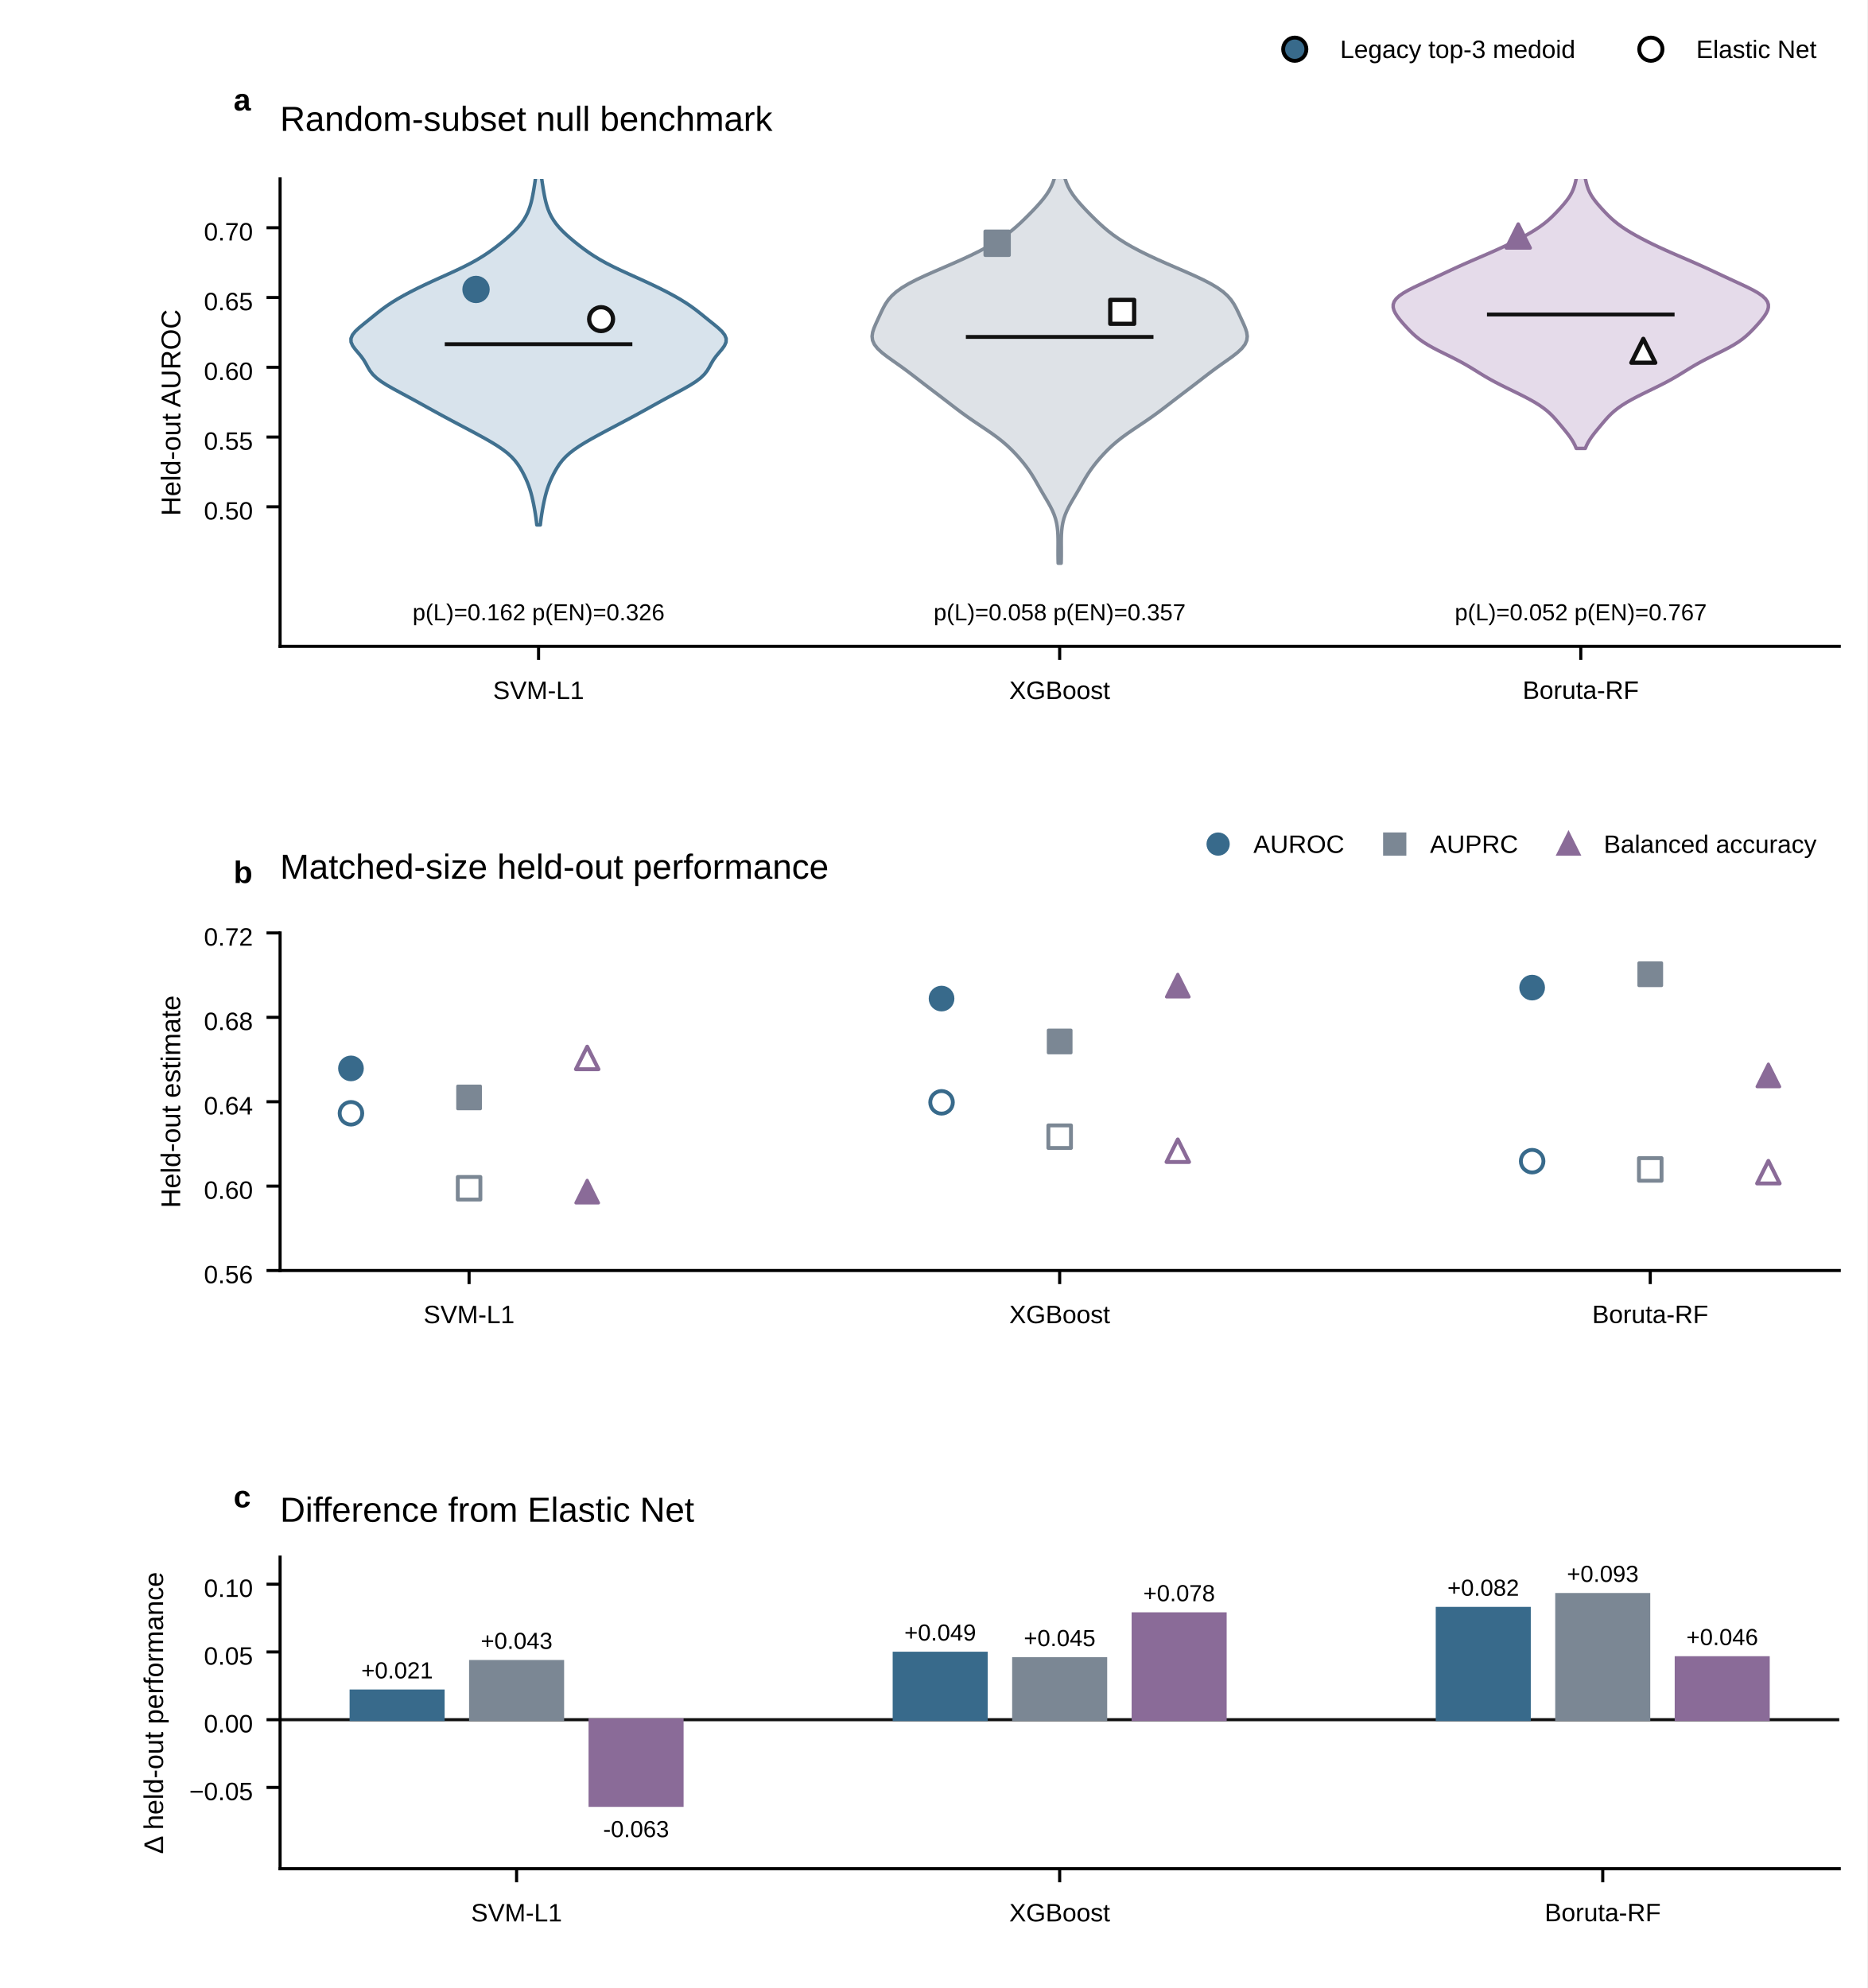
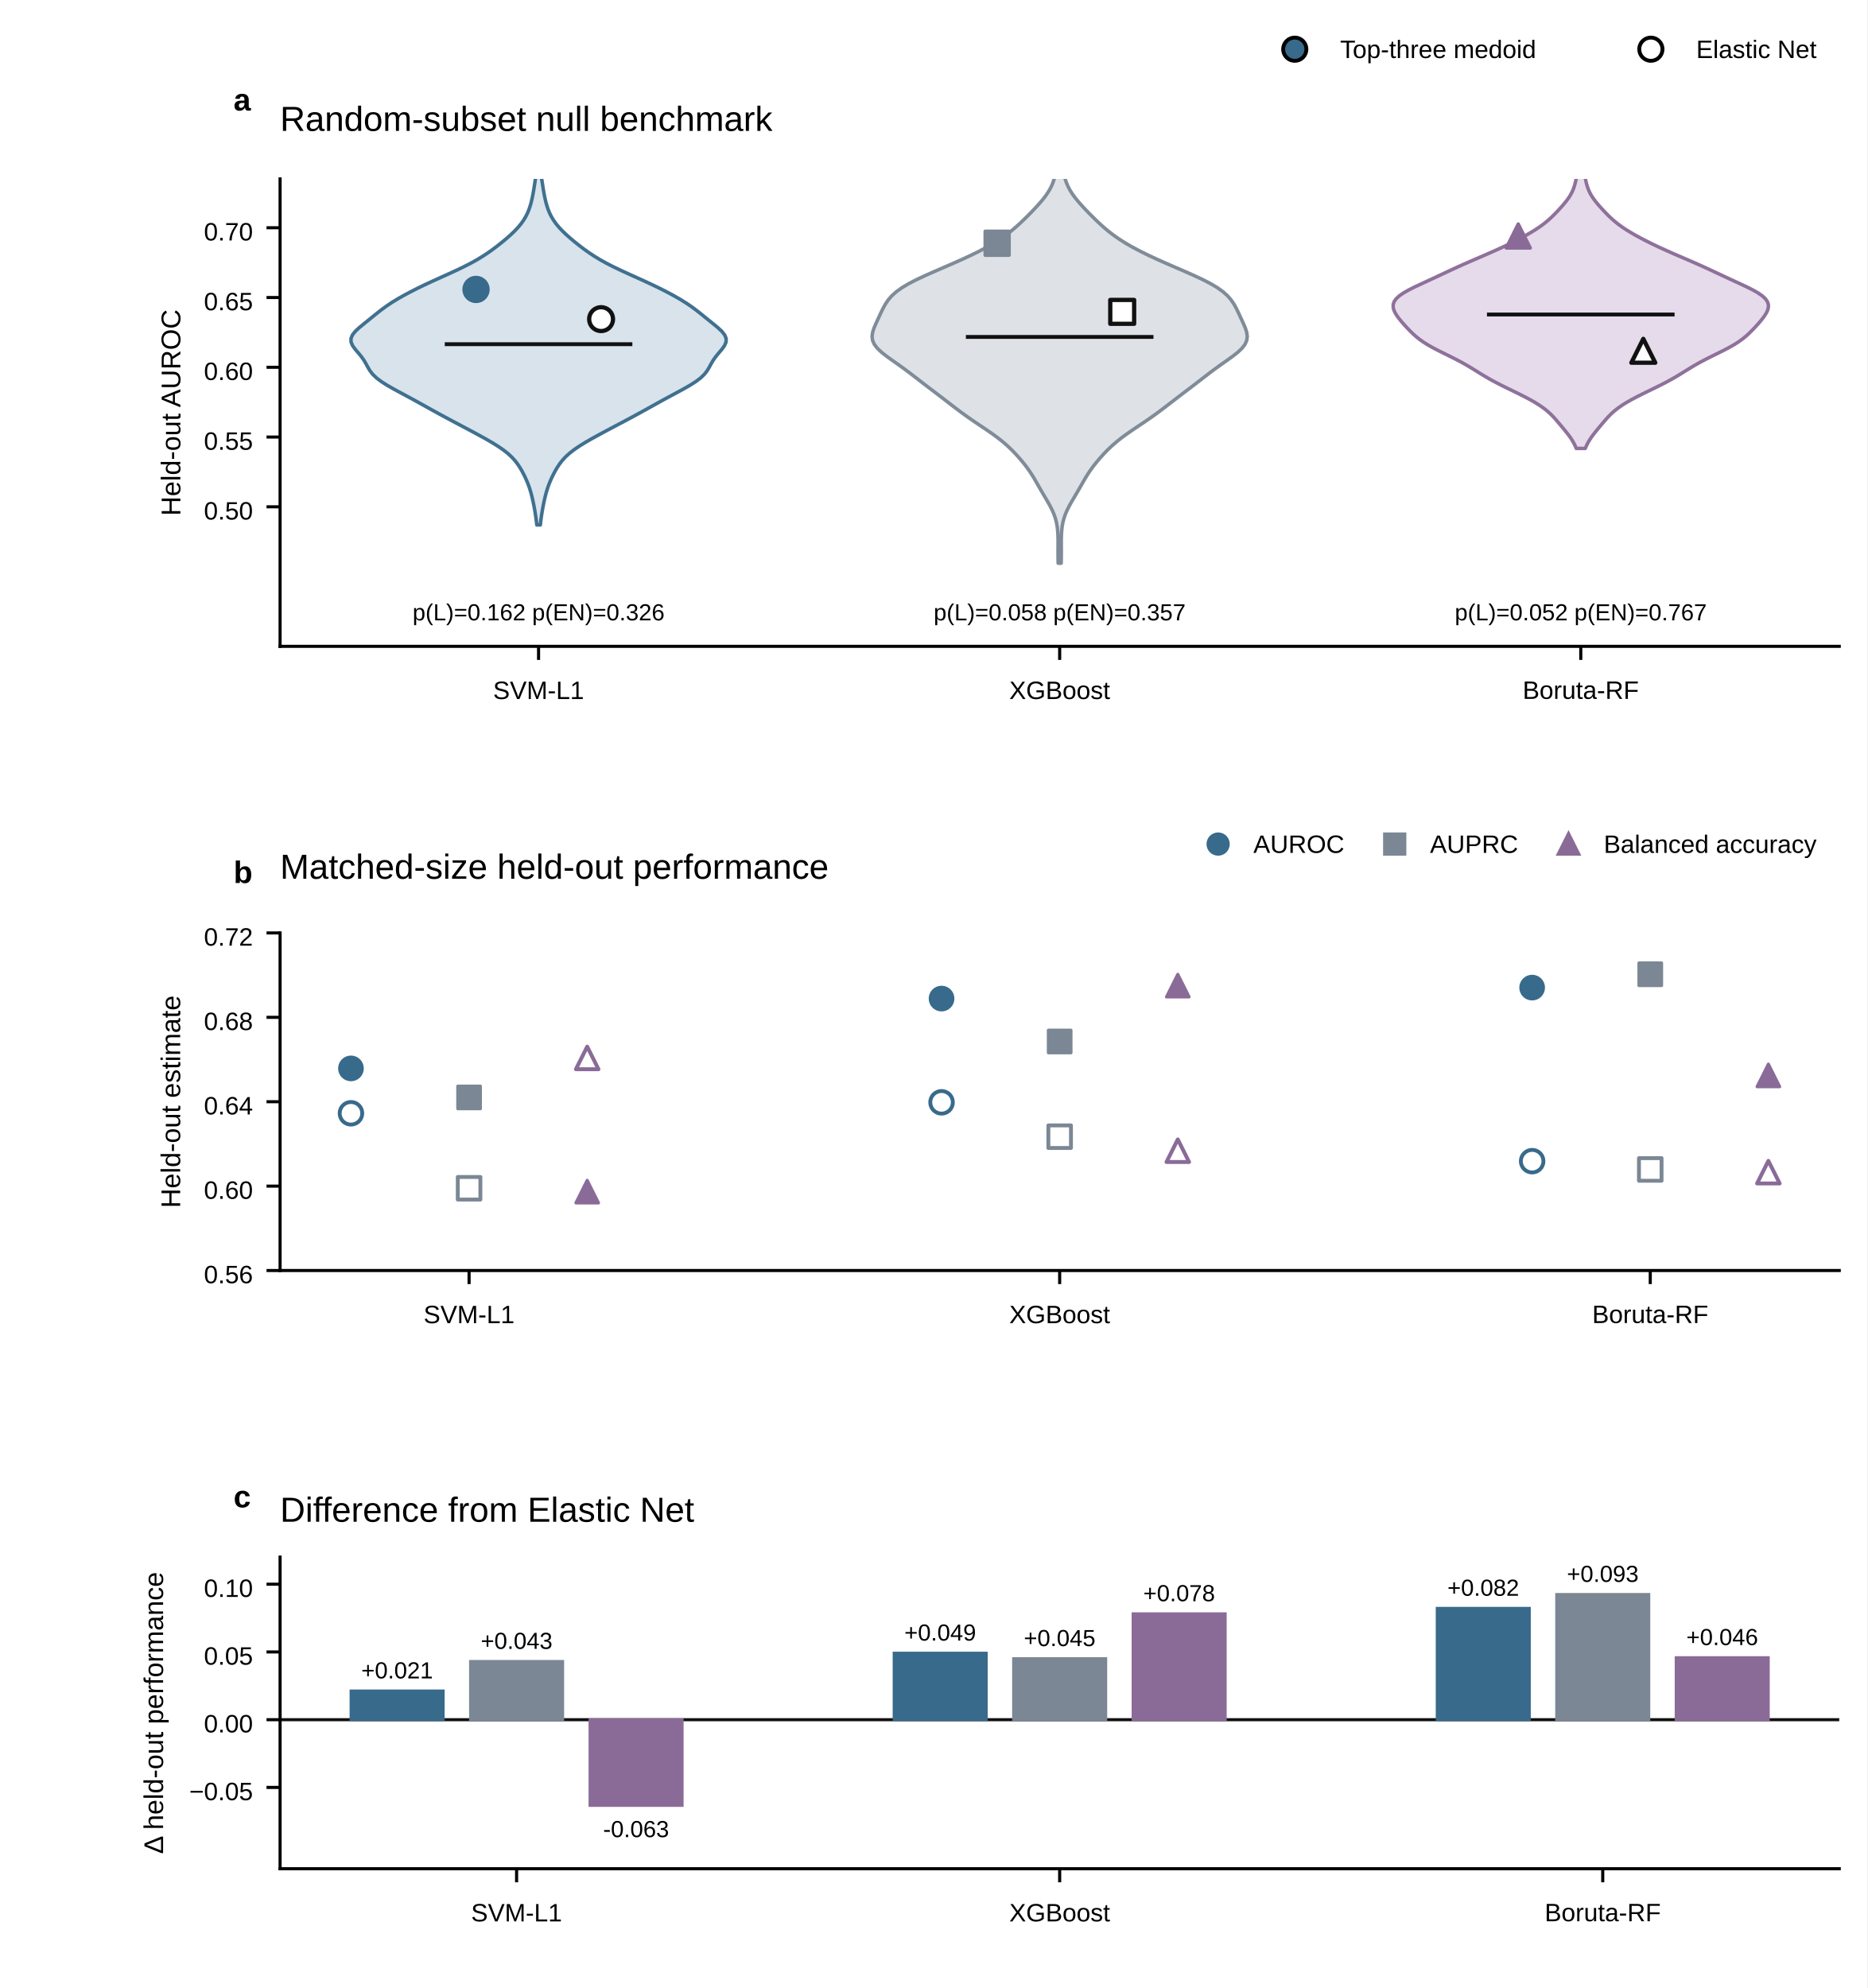
<svg xmlns="http://www.w3.org/2000/svg" xmlns:xlink="http://www.w3.org/1999/xlink" width="481.89pt" height="513.071pt" viewBox="0 0 481.89 513.071" version="1.1">
  <defs>
    <style type="text/css">*{stroke-linejoin: round; stroke-linecap: butt}</style>
  </defs>
  <g id="figure_1">
    <g id="patch_1">
      <path d="M 0 513.071  L 481.89 513.071  L 481.89 0  L 0 0  z " style="fill: #ffffff" />
    </g>
    <g id="axes_1">
      <g id="patch_2">
        <path d="M 72.283 166.809  L 474.661 166.809  L 474.661 46.176  L 72.283 46.176  z " style="fill: #ffffff" />
      </g>
      <g id="FillBetweenPolyCollection_1">
        <defs>
          <path id="m840dc2eb61" d="M 139.444 -377.589  L 138.532 -377.589  L 138.427 -378.515  L 138.306 -379.44  L 138.171 -380.365  L 138.019 -381.29  L 137.852 -382.216  L 137.67 -383.141  L 137.472 -384.066  L 137.255 -384.991  L 137.013 -385.917  L 136.737 -386.842  L 136.421 -387.767  L 136.06 -388.692  L 135.656 -389.617  L 135.211 -390.543  L 134.724 -391.468  L 134.185 -392.393  L 133.573 -393.318  L 132.857 -394.244  L 132.005 -395.169  L 130.99 -396.094  L 129.801 -397.019  L 128.447 -397.945  L 126.951 -398.87  L 125.349 -399.795  L 123.676 -400.72  L 121.96 -401.646  L 120.22 -402.571  L 118.471 -403.496  L 116.725 -404.421  L 114.993 -405.347  L 113.284 -406.272  L 111.6 -407.197  L 109.935 -408.122  L 108.271 -409.048  L 106.589 -409.973  L 104.881 -410.898  L 103.157 -411.823  L 101.456 -412.749  L 99.842 -413.674  L 98.392 -414.599  L 97.169 -415.524  L 96.208 -416.45  L 95.486 -417.375  L 94.929 -418.3  L 94.431 -419.225  L 93.883 -420.151  L 93.222 -421.076  L 92.456 -422.001  L 91.669 -422.926  L 91.002 -423.852  L 90.601 -424.777  L 90.573 -425.702  L 90.95 -426.627  L 91.684 -427.553  L 92.67 -428.478  L 93.786 -429.403  L 94.938 -430.328  L 96.081 -431.254  L 97.224 -432.179  L 98.403 -433.104  L 99.665 -434.029  L 101.041 -434.955  L 102.543 -435.88  L 104.163 -436.805  L 105.892 -437.73  L 107.718 -438.656  L 109.631 -439.581  L 111.619 -440.506  L 113.656 -441.431  L 115.708 -442.357  L 117.725 -443.282  L 119.658 -444.207  L 121.469 -445.132  L 123.134 -446.058  L 124.653 -446.983  L 126.044 -447.908  L 127.335 -448.833  L 128.551 -449.759  L 129.709 -450.684  L 130.813 -451.609  L 131.855 -452.534  L 132.82 -453.46  L 133.692 -454.385  L 134.459 -455.31  L 135.119 -456.235  L 135.674 -457.161  L 136.135 -458.086  L 136.514 -459.011  L 136.827 -459.936  L 137.087 -460.862  L 137.306 -461.787  L 137.495 -462.712  L 137.664 -463.637  L 137.819 -464.562  L 137.965 -465.488  L 138.103 -466.413  L 138.233 -467.338  L 138.356 -468.263  L 138.47 -469.189  L 139.505 -469.189  L 139.505 -469.189  L 139.619 -468.263  L 139.742 -467.338  L 139.873 -466.413  L 140.011 -465.488  L 140.156 -464.562  L 140.311 -463.637  L 140.481 -462.712  L 140.67 -461.787  L 140.889 -460.862  L 141.149 -459.936  L 141.461 -459.011  L 141.841 -458.086  L 142.302 -457.161  L 142.857 -456.235  L 143.516 -455.31  L 144.284 -454.385  L 145.156 -453.46  L 146.121 -452.534  L 147.163 -451.609  L 148.267 -450.684  L 149.425 -449.759  L 150.641 -448.833  L 151.931 -447.908  L 153.323 -446.983  L 154.842 -446.058  L 156.507 -445.132  L 158.317 -444.207  L 160.251 -443.282  L 162.268 -442.357  L 164.319 -441.431  L 166.357 -440.506  L 168.344 -439.581  L 170.258 -438.656  L 172.083 -437.73  L 173.812 -436.805  L 175.433 -435.88  L 176.934 -434.955  L 178.311 -434.029  L 179.573 -433.104  L 180.752 -432.179  L 181.894 -431.254  L 183.038 -430.328  L 184.19 -429.403  L 185.306 -428.478  L 186.291 -427.553  L 187.025 -426.627  L 187.402 -425.702  L 187.374 -424.777  L 186.973 -423.852  L 186.306 -422.926  L 185.52 -422.001  L 184.754 -421.076  L 184.093 -420.151  L 183.545 -419.225  L 183.046 -418.3  L 182.49 -417.375  L 181.768 -416.45  L 180.806 -415.524  L 179.584 -414.599  L 178.133 -413.674  L 176.52 -412.749  L 174.819 -411.823  L 173.095 -410.898  L 171.387 -409.973  L 169.705 -409.048  L 168.041 -408.122  L 166.375 -407.197  L 164.692 -406.272  L 162.983 -405.347  L 161.251 -404.421  L 159.505 -403.496  L 157.756 -402.571  L 156.016 -401.646  L 154.3 -400.72  L 152.626 -399.795  L 151.024 -398.87  L 149.529 -397.945  L 148.174 -397.019  L 146.986 -396.094  L 145.97 -395.169  L 145.118 -394.244  L 144.403 -393.318  L 143.791 -392.393  L 143.251 -391.468  L 142.764 -390.543  L 142.319 -389.617  L 141.916 -388.692  L 141.555 -387.767  L 141.239 -386.842  L 140.963 -385.917  L 140.72 -384.991  L 140.504 -384.066  L 140.306 -383.141  L 140.124 -382.216  L 139.957 -381.29  L 139.805 -380.365  L 139.669 -379.44  L 139.549 -378.515  L 139.444 -377.589  z " style="stroke: #386a8b; stroke-opacity: 0.95; stroke-width: 0.9" />
        </defs>
        <g clip-path="url(#pd325055105)">
          <use xlink:href="#m840dc2eb61" x="0" y="513.071" style="fill: #d6e2eb; fill-opacity: 0.95; stroke: #386a8b; stroke-opacity: 0.95; stroke-width: 0.9" />
        </g>
      </g>
      <g id="FillBetweenPolyCollection_2">
        <defs>
          <path id="mec8630b389" d="M 273.859 -367.714  L 273.086 -367.714  L 273.057 -368.76  L 273.043 -369.806  L 273.043 -370.851  L 273.049 -371.897  L 273.055 -372.942  L 273.048 -373.988  L 273.019 -375.034  L 272.954 -376.079  L 272.837 -377.125  L 272.653 -378.171  L 272.389 -379.216  L 272.035 -380.262  L 271.592 -381.307  L 271.07 -382.353  L 270.491 -383.399  L 269.88 -384.444  L 269.26 -385.49  L 268.649 -386.536  L 268.05 -387.581  L 267.455 -388.627  L 266.845 -389.673  L 266.198 -390.718  L 265.497 -391.764  L 264.733 -392.809  L 263.905 -393.855  L 263.016 -394.901  L 262.069 -395.946  L 261.054 -396.992  L 259.955 -398.038  L 258.751 -399.083  L 257.431 -400.129  L 255.998 -401.174  L 254.481 -402.22  L 252.921 -403.266  L 251.367 -404.311  L 249.854 -405.357  L 248.398 -406.403  L 246.995 -407.448  L 245.627 -408.494  L 244.271 -409.54  L 242.909 -410.585  L 241.536 -411.631  L 240.16 -412.676  L 238.79 -413.722  L 237.433 -414.768  L 236.083 -415.813  L 234.719 -416.859  L 233.317 -417.905  L 231.865 -418.95  L 230.381 -419.996  L 228.922 -421.041  L 227.581 -422.087  L 226.461 -423.133  L 225.649 -424.178  L 225.185 -425.224  L 225.058 -426.27  L 225.205 -427.315  L 225.541 -428.361  L 225.98 -429.407  L 226.458 -430.452  L 226.942 -431.498  L 227.428 -432.543  L 227.94 -433.589  L 228.523 -434.635  L 229.235 -435.68  L 230.143 -436.726  L 231.306 -437.772  L 232.762 -438.817  L 234.517 -439.863  L 236.539 -440.909  L 238.769 -441.954  L 241.131 -443  L 243.549 -444.045  L 245.958 -445.091  L 248.307 -446.137  L 250.557 -447.182  L 252.681 -448.228  L 254.656 -449.274  L 256.471 -450.319  L 258.121 -451.365  L 259.614 -452.41  L 260.966 -453.456  L 262.204 -454.502  L 263.355 -455.547  L 264.446 -456.593  L 265.497 -457.639  L 266.517 -458.684  L 267.503 -459.73  L 268.441 -460.776  L 269.312 -461.821  L 270.092 -462.867  L 270.765 -463.912  L 271.322 -464.958  L 271.763 -466.004  L 272.1 -467.049  L 272.355 -468.095  L 272.548 -469.141  L 272.702 -470.186  L 272.832 -471.232  L 274.113 -471.232  L 274.113 -471.232  L 274.243 -470.186  L 274.397 -469.141  L 274.59 -468.095  L 274.844 -467.049  L 275.182 -466.004  L 275.623 -464.958  L 276.18 -463.912  L 276.853 -462.867  L 277.633 -461.821  L 278.504 -460.776  L 279.442 -459.73  L 280.428 -458.684  L 281.448 -457.639  L 282.499 -456.593  L 283.59 -455.547  L 284.741 -454.502  L 285.978 -453.456  L 287.331 -452.41  L 288.824 -451.365  L 290.474 -450.319  L 292.289 -449.274  L 294.264 -448.228  L 296.387 -447.182  L 298.638 -446.137  L 300.986 -445.091  L 303.396 -444.045  L 305.814 -443  L 308.176 -441.954  L 310.406 -440.909  L 312.428 -439.863  L 314.183 -438.817  L 315.639 -437.772  L 316.802 -436.726  L 317.71 -435.68  L 318.422 -434.635  L 319.004 -433.589  L 319.517 -432.543  L 320.003 -431.498  L 320.487 -430.452  L 320.965 -429.407  L 321.404 -428.361  L 321.74 -427.315  L 321.887 -426.27  L 321.759 -425.224  L 321.296 -424.178  L 320.484 -423.133  L 319.364 -422.087  L 318.023 -421.041  L 316.564 -419.996  L 315.08 -418.95  L 313.628 -417.905  L 312.226 -416.859  L 310.862 -415.813  L 309.512 -414.768  L 308.155 -413.722  L 306.785 -412.676  L 305.409 -411.631  L 304.036 -410.585  L 302.674 -409.54  L 301.318 -408.494  L 299.95 -407.448  L 298.547 -406.403  L 297.091 -405.357  L 295.578 -404.311  L 294.023 -403.266  L 292.464 -402.22  L 290.947 -401.174  L 289.514 -400.129  L 288.194 -399.083  L 286.99 -398.038  L 285.891 -396.992  L 284.876 -395.946  L 283.929 -394.901  L 283.04 -393.855  L 282.212 -392.809  L 281.448 -391.764  L 280.747 -390.718  L 280.1 -389.673  L 279.49 -388.627  L 278.895 -387.581  L 278.296 -386.536  L 277.685 -385.49  L 277.065 -384.444  L 276.454 -383.399  L 275.874 -382.353  L 275.353 -381.307  L 274.91 -380.262  L 274.556 -379.216  L 274.291 -378.171  L 274.108 -377.125  L 273.991 -376.079  L 273.926 -375.034  L 273.896 -373.988  L 273.89 -372.942  L 273.896 -371.897  L 273.902 -370.851  L 273.901 -369.806  L 273.888 -368.76  L 273.859 -367.714  z " style="stroke: #7b8794; stroke-opacity: 0.95; stroke-width: 0.9" />
        </defs>
        <g clip-path="url(#pd325055105)">
          <use xlink:href="#mec8630b389" x="0" y="513.071" style="fill: #dde1e6; fill-opacity: 0.95; stroke: #7b8794; stroke-opacity: 0.95; stroke-width: 0.9" />
        </g>
      </g>
      <g id="FillBetweenPolyCollection_3">
        <defs>
          <path id="m5c667a2388" d="M 409.123 -397.339  L 406.791 -397.339  L 406.476 -398.082  L 406.1 -398.825  L 405.66 -399.568  L 405.158 -400.311  L 404.605 -401.054  L 404.015 -401.797  L 403.404 -402.54  L 402.786 -403.283  L 402.163 -404.026  L 401.525 -404.769  L 400.853 -405.512  L 400.118 -406.255  L 399.292 -406.998  L 398.354 -407.741  L 397.29 -408.484  L 396.1 -409.227  L 394.792 -409.969  L 393.387 -410.712  L 391.909 -411.455  L 390.389 -412.198  L 388.862 -412.941  L 387.362 -413.684  L 385.919 -414.427  L 384.551 -415.17  L 383.263 -415.913  L 382.038 -416.656  L 380.844 -417.399  L 379.642 -418.142  L 378.391 -418.885  L 377.064 -419.628  L 375.653 -420.371  L 374.175 -421.114  L 372.665 -421.857  L 371.174 -422.6  L 369.752 -423.343  L 368.441 -424.086  L 367.267 -424.828  L 366.231 -425.571  L 365.319 -426.314  L 364.503 -427.057  L 363.754 -427.8  L 363.047 -428.543  L 362.368 -429.286  L 361.718 -430.029  L 361.107 -430.772  L 360.555 -431.515  L 360.087 -432.258  L 359.736 -433.001  L 359.543 -433.744  L 359.548 -434.487  L 359.795 -435.23  L 360.313 -435.973  L 361.115 -436.716  L 362.186 -437.459  L 363.486 -438.202  L 364.954 -438.945  L 366.524 -439.687  L 368.136 -440.43  L 369.746 -441.173  L 371.339 -441.916  L 372.92 -442.659  L 374.507 -443.402  L 376.12 -444.145  L 377.774 -444.888  L 379.467 -445.631  L 381.187 -446.374  L 382.911 -447.117  L 384.618 -447.86  L 386.286 -448.603  L 387.903 -449.346  L 389.462 -450.089  L 390.96 -450.832  L 392.395 -451.575  L 393.763 -452.318  L 395.056 -453.061  L 396.264 -453.803  L 397.378 -454.546  L 398.392 -455.289  L 399.312 -456.032  L 400.148 -456.775  L 400.92 -457.518  L 401.647 -458.261  L 402.344 -459.004  L 403.016 -459.747  L 403.659 -460.49  L 404.26 -461.233  L 404.805 -461.976  L 405.28 -462.719  L 405.68 -463.462  L 406.007 -464.205  L 406.271 -464.948  L 406.484 -465.691  L 406.661 -466.434  L 406.814 -467.177  L 406.952 -467.92  L 407.081 -468.662  L 407.203 -469.405  L 407.318 -470.148  L 407.426 -470.891  L 408.488 -470.891  L 408.488 -470.891  L 408.596 -470.148  L 408.711 -469.405  L 408.833 -468.662  L 408.962 -467.92  L 409.1 -467.177  L 409.254 -466.434  L 409.43 -465.691  L 409.644 -464.948  L 409.907 -464.205  L 410.234 -463.462  L 410.634 -462.719  L 411.11 -461.976  L 411.654 -461.233  L 412.255 -460.49  L 412.898 -459.747  L 413.57 -459.004  L 414.267 -458.261  L 414.994 -457.518  L 415.766 -456.775  L 416.602 -456.032  L 417.522 -455.289  L 418.536 -454.546  L 419.65 -453.803  L 420.858 -453.061  L 422.151 -452.318  L 423.519 -451.575  L 424.954 -450.832  L 426.452 -450.089  L 428.011 -449.346  L 429.628 -448.603  L 431.296 -447.86  L 433.003 -447.117  L 434.728 -446.374  L 436.447 -445.631  L 438.14 -444.888  L 439.794 -444.145  L 441.407 -443.402  L 442.994 -442.659  L 444.575 -441.916  L 446.168 -441.173  L 447.779 -440.43  L 449.39 -439.687  L 450.96 -438.945  L 452.428 -438.202  L 453.728 -437.459  L 454.799 -436.716  L 455.601 -435.973  L 456.119 -435.23  L 456.366 -434.487  L 456.372 -433.744  L 456.178 -433.001  L 455.827 -432.258  L 455.36 -431.515  L 454.807 -430.772  L 454.196 -430.029  L 453.546 -429.286  L 452.867 -428.543  L 452.16 -427.8  L 451.411 -427.057  L 450.595 -426.314  L 449.683 -425.571  L 448.648 -424.828  L 447.473 -424.086  L 446.162 -423.343  L 444.74 -422.6  L 443.249 -421.857  L 441.739 -421.114  L 440.261 -420.371  L 438.85 -419.628  L 437.523 -418.885  L 436.272 -418.142  L 435.07 -417.399  L 433.876 -416.656  L 432.651 -415.913  L 431.363 -415.17  L 429.995 -414.427  L 428.552 -413.684  L 427.052 -412.941  L 425.525 -412.198  L 424.005 -411.455  L 422.527 -410.712  L 421.122 -409.969  L 419.814 -409.227  L 418.624 -408.484  L 417.56 -407.741  L 416.622 -406.998  L 415.796 -406.255  L 415.061 -405.512  L 414.389 -404.769  L 413.751 -404.026  L 413.128 -403.283  L 412.51 -402.54  L 411.899 -401.797  L 411.309 -401.054  L 410.756 -400.311  L 410.254 -399.568  L 409.814 -398.825  L 409.438 -398.082  L 409.123 -397.339  z " style="stroke: #8a6b98; stroke-opacity: 0.95; stroke-width: 0.9" />
        </defs>
        <g clip-path="url(#pd325055105)">
          <use xlink:href="#m5c667a2388" x="0" y="513.071" style="fill: #e4dae9; fill-opacity: 0.95; stroke: #8a6b98; stroke-opacity: 0.95; stroke-width: 0.9" />
        </g>
      </g>
      <g id="matplotlib.axis_1">
        <g id="xtick_1">
          <g id="line2d_1">
            <defs>
              <path id="mbed1124603" d="M 0 0  L 0 3.5  " style="stroke: #000000; stroke-width: 0.8" />
            </defs>
            <g>
              <use xlink:href="#mbed1124603" x="138.988" y="166.809" style="stroke: #000000; stroke-width: 0.8" />
            </g>
          </g>
          <g id="text_1">
            <text style="font-size: 6.5px; font-family: 'Arial'; text-anchor: middle" x="138.988" y="180.406" transform="rotate(-0 138.9878 180.4056)">SVM-L1</text>
          </g>
        </g>
        <g id="xtick_2">
          <g id="line2d_2">
            <g>
              <use xlink:href="#mbed1124603" x="273.472" y="166.809" style="stroke: #000000; stroke-width: 0.8" />
            </g>
          </g>
          <g id="text_2">
            <text style="font-size: 6.5px; font-family: 'Arial'; text-anchor: middle" x="273.472" y="180.406" transform="rotate(-0 273.4724 180.4056)">XGBoost</text>
          </g>
        </g>
        <g id="xtick_3">
          <g id="line2d_3">
            <g>
              <use xlink:href="#mbed1124603" x="407.957" y="166.809" style="stroke: #000000; stroke-width: 0.8" />
            </g>
          </g>
          <g id="text_3">
            <text style="font-size: 6.5px; font-family: 'Arial'; text-anchor: middle" x="407.957" y="180.368" transform="rotate(-0 407.9571 180.3675)">Boruta-RF</text>
          </g>
        </g>
      </g>
      <g id="matplotlib.axis_2">
        <g id="ytick_1">
          <g id="line2d_4">
            <defs>
              <path id="m3cc35f65ca" d="M 0 0  L -3.5 0  " style="stroke: #000000; stroke-width: 0.8" />
            </defs>
            <g>
              <use xlink:href="#m3cc35f65ca" x="72.283" y="130.799" style="stroke: #000000; stroke-width: 0.8" />
            </g>
          </g>
          <g id="text_4">
            <text style="font-size: 6.5px; font-family: 'Arial'; text-anchor: end" x="65.283" y="134.083" transform="rotate(-0 65.28347 134.0826)">0.50</text>
          </g>
        </g>
        <g id="ytick_2">
          <g id="line2d_5">
            <g>
              <use xlink:href="#m3cc35f65ca" x="72.283" y="112.795" style="stroke: #000000; stroke-width: 0.8" />
            </g>
          </g>
          <g id="text_5">
            <text style="font-size: 6.5px; font-family: 'Arial'; text-anchor: end" x="65.283" y="116.078" transform="rotate(-0 65.28347 116.0777)">0.55</text>
          </g>
        </g>
        <g id="ytick_3">
          <g id="line2d_6">
            <g>
              <use xlink:href="#m3cc35f65ca" x="72.283" y="94.79" style="stroke: #000000; stroke-width: 0.8" />
            </g>
          </g>
          <g id="text_6">
            <text style="font-size: 6.5px; font-family: 'Arial'; text-anchor: end" x="65.283" y="98.073" transform="rotate(-0 65.28347 98.07283)">0.60</text>
          </g>
        </g>
        <g id="ytick_4">
          <g id="line2d_7">
            <g>
              <use xlink:href="#m3cc35f65ca" x="72.283" y="76.785" style="stroke: #000000; stroke-width: 0.8" />
            </g>
          </g>
          <g id="text_7">
            <text style="font-size: 6.5px; font-family: 'Arial'; text-anchor: end" x="65.283" y="80.068" transform="rotate(-0 65.28347 80.06792)">0.65</text>
          </g>
        </g>
        <g id="ytick_5">
          <g id="line2d_8">
            <g>
              <use xlink:href="#m3cc35f65ca" x="72.283" y="58.78" style="stroke: #000000; stroke-width: 0.8" />
            </g>
          </g>
          <g id="text_8">
            <text style="font-size: 6.5px; font-family: 'Arial'; text-anchor: end" x="65.283" y="62.063" transform="rotate(-0 65.28347 62.06301)">0.70</text>
          </g>
        </g>
        <g id="text_9">
          <text style="font-size: 7px; font-family: 'Arial'; text-anchor: middle" x="46.543" y="106.493" transform="rotate(-90 46.54274 106.4928)">Held-out AUROC</text>
        </g>
      </g>
      <g id="LineCollection_1">
        <path d="M 114.781 88.831  L 163.195 88.831  " clip-path="url(#pd325055105)" style="fill: none; stroke: #111111" />
        <path d="M 249.265 86.958  L 297.68 86.958  " clip-path="url(#pd325055105)" style="fill: none; stroke: #111111" />
        <path d="M 383.75 81.169  L 432.164 81.169  " clip-path="url(#pd325055105)" style="fill: none; stroke: #111111" />
      </g>
      <g id="patch_3">
        <path d="M 72.283 166.809  L 72.283 46.176  " style="fill: none; stroke: #000000; stroke-width: 0.8; stroke-linejoin: miter; stroke-linecap: square" />
      </g>
      <g id="patch_4">
        <path d="M 72.283 166.809  L 474.661 166.809  " style="fill: none; stroke: #000000; stroke-width: 0.8; stroke-linejoin: miter; stroke-linecap: square" />
      </g>
      <g id="text_10">
        <text style="font-size: 6px; font-family: 'Arial'; text-anchor: middle" x="138.988" y="160.099" transform="rotate(-0 138.9878 160.099)">p(L)=0.162   p(EN)=0.326</text>
      </g>
      <g id="text_11">
        <text style="font-size: 6px; font-family: 'Arial'; text-anchor: middle" x="273.472" y="160.099" transform="rotate(-0 273.4724 160.099)">p(L)=0.058   p(EN)=0.357</text>
      </g>
      <g id="text_12">
        <text style="font-size: 6px; font-family: 'Arial'; text-anchor: middle" x="407.957" y="160.099" transform="rotate(-0 407.9571 160.099)">p(L)=0.052   p(EN)=0.767</text>
      </g>
      <g id="text_13">
        <text style="font-weight: 700; font-size: 8px; font-family: 'Arial'; text-anchor: start" x="60.283" y="28.519" transform="rotate(-0 60.28346 28.51934)">a</text>
      </g>
      <g id="text_14">
        <text style="font-size: 9px; font-family: 'Arial'; text-anchor: start" x="72.283" y="33.782" transform="rotate(-0 72.28347 33.78163)">Random-subset null benchmark</text>
      </g>
      <g id="PathCollection_1">
        <defs>
          <path id="m7bc0220817" d="M 0 3.082  C 0.817 3.082 1.601 2.757 2.179 2.179  C 2.757 1.601 3.082 0.817 3.082 0  C 3.082 -0.817 2.757 -1.601 2.179 -2.179  C 1.601 -2.757 0.817 -3.082 0 -3.082  C -0.817 -3.082 -1.601 -2.757 -2.179 -2.179  C -2.757 -1.601 -3.082 -0.817 -3.082 0  C -3.082 0.817 -2.757 1.601 -2.179 2.179  C -1.601 2.757 -0.817 3.082 0 3.082  z " style="stroke: #386a8b; stroke-width: 0.9" />
        </defs>
        <g clip-path="url(#pd325055105)">
          <use xlink:href="#m7bc0220817" x="122.85" y="74.699" style="fill: #386a8b; stroke: #386a8b; stroke-width: 0.9" />
        </g>
      </g>
      <g id="PathCollection_2">
        <defs>
          <path id="m908c3a0b47" d="M 0 3.082  C 0.817 3.082 1.601 2.757 2.179 2.179  C 2.757 1.601 3.082 0.817 3.082 0  C 3.082 -0.817 2.757 -1.601 2.179 -2.179  C 1.601 -2.757 0.817 -3.082 0 -3.082  C -0.817 -3.082 -1.601 -2.757 -2.179 -2.179  C -2.757 -1.601 -3.082 -0.817 -3.082 0  C -3.082 0.817 -2.757 1.601 -2.179 2.179  C -1.601 2.757 -0.817 3.082 0 3.082  z " style="stroke: #111111; stroke-width: 1.1" />
        </defs>
        <g clip-path="url(#pd325055105)">
          <use xlink:href="#m908c3a0b47" x="155.126" y="82.361" style="fill: #ffffff; stroke: #111111; stroke-width: 1.1" />
        </g>
      </g>
      <g id="PathCollection_3">
        <defs>
          <path id="mbca4b2948a" d="M -3.082 3.082  L 3.082 3.082  L 3.082 -3.082  L -3.082 -3.082  z " style="stroke: #7b8794; stroke-width: 0.9" />
        </defs>
        <g clip-path="url(#pd325055105)">
          <use xlink:href="#mbca4b2948a" x="257.334" y="62.781" style="fill: #7b8794; stroke: #7b8794; stroke-width: 0.9" />
        </g>
      </g>
      <g id="PathCollection_4">
        <defs>
          <path id="mca06d9dde9" d="M -3.082 3.082  L 3.082 3.082  L 3.082 -3.082  L -3.082 -3.082  z " style="stroke: #111111; stroke-width: 1.1" />
        </defs>
        <g clip-path="url(#pd325055105)">
          <use xlink:href="#mca06d9dde9" x="289.611" y="80.488" style="fill: #ffffff; stroke: #111111; stroke-width: 1.1" />
        </g>
      </g>
      <g id="PathCollection_5">
        <defs>
          <path id="md1a8a23a6e" d="M 0 -3.082  L -3.082 3.082  L 3.082 3.082  z " style="stroke: #8a6b98; stroke-width: 0.9" />
        </defs>
        <g clip-path="url(#pd325055105)">
          <use xlink:href="#md1a8a23a6e" x="391.819" y="60.908" style="fill: #8a6b98; stroke: #8a6b98; stroke-width: 0.9" />
        </g>
      </g>
      <g id="PathCollection_6">
        <defs>
          <path id="m759b29e2a6" d="M 0 -3.082  L -3.082 3.082  L 3.082 3.082  z " style="stroke: #111111; stroke-width: 1.1" />
        </defs>
        <g clip-path="url(#pd325055105)">
          <use xlink:href="#m759b29e2a6" x="424.095" y="90.533" style="fill: #ffffff; stroke: #111111; stroke-width: 1.1" />
        </g>
      </g>
    </g>
    <g id="axes_2">
      <g id="patch_5">
        <path d="M 72.283 327.899  L 474.661 327.899  L 474.661 240.775  L 72.283 240.775  z " style="fill: #ffffff" />
      </g>
      <g id="matplotlib.axis_3">
        <g id="xtick_4">
          <g id="line2d_9">
            <g>
              <use xlink:href="#mbed1124603" x="121.057" y="327.899" style="stroke: #000000; stroke-width: 0.8" />
            </g>
          </g>
          <g id="text_15">
            <text style="font-size: 6.5px; font-family: 'Arial'; text-anchor: middle" x="121.057" y="341.495" transform="rotate(-0 121.0566 341.4952)">SVM-L1</text>
          </g>
        </g>
        <g id="xtick_5">
          <g id="line2d_10">
            <g>
              <use xlink:href="#mbed1124603" x="273.472" y="327.899" style="stroke: #000000; stroke-width: 0.8" />
            </g>
          </g>
          <g id="text_16">
            <text style="font-size: 6.5px; font-family: 'Arial'; text-anchor: middle" x="273.472" y="341.495" transform="rotate(-0 273.4724 341.4952)">XGBoost</text>
          </g>
        </g>
        <g id="xtick_6">
          <g id="line2d_11">
            <g>
              <use xlink:href="#mbed1124603" x="425.888" y="327.899" style="stroke: #000000; stroke-width: 0.8" />
            </g>
          </g>
          <g id="text_17">
            <text style="font-size: 6.5px; font-family: 'Arial'; text-anchor: middle" x="425.888" y="341.457" transform="rotate(-0 425.8883 341.4571)">Boruta-RF</text>
          </g>
        </g>
      </g>
      <g id="matplotlib.axis_4">
        <g id="ytick_6">
          <g id="line2d_12">
            <g>
              <use xlink:href="#m3cc35f65ca" x="72.283" y="327.899" style="stroke: #000000; stroke-width: 0.8" />
            </g>
          </g>
          <g id="text_18">
            <text style="font-size: 6.5px; font-family: 'Arial'; text-anchor: end" x="65.283" y="331.182" transform="rotate(-0 65.28347 331.1821)">0.56</text>
          </g>
        </g>
        <g id="ytick_7">
          <g id="line2d_13">
            <g>
              <use xlink:href="#m3cc35f65ca" x="72.283" y="306.118" style="stroke: #000000; stroke-width: 0.8" />
            </g>
          </g>
          <g id="text_19">
            <text style="font-size: 6.5px; font-family: 'Arial'; text-anchor: end" x="65.283" y="309.401" transform="rotate(-0 65.28347 309.4011)">0.60</text>
          </g>
        </g>
        <g id="ytick_8">
          <g id="line2d_14">
            <g>
              <use xlink:href="#m3cc35f65ca" x="72.283" y="284.337" style="stroke: #000000; stroke-width: 0.8" />
            </g>
          </g>
          <g id="text_20">
            <text style="font-size: 6.5px; font-family: 'Arial'; text-anchor: end" x="65.283" y="287.62" transform="rotate(-0 65.28347 287.6202)">0.64</text>
          </g>
        </g>
        <g id="ytick_9">
          <g id="line2d_15">
            <g>
              <use xlink:href="#m3cc35f65ca" x="72.283" y="262.556" style="stroke: #000000; stroke-width: 0.8" />
            </g>
          </g>
          <g id="text_21">
            <text style="font-size: 6.5px; font-family: 'Arial'; text-anchor: end" x="65.283" y="265.839" transform="rotate(-0 65.28347 265.8392)">0.68</text>
          </g>
        </g>
        <g id="ytick_10">
          <g id="line2d_16">
            <g>
              <use xlink:href="#m3cc35f65ca" x="72.283" y="240.775" style="stroke: #000000; stroke-width: 0.8" />
            </g>
          </g>
          <g id="text_22">
            <text style="font-size: 6.5px; font-family: 'Arial'; text-anchor: end" x="65.283" y="244.058" transform="rotate(-0 65.28347 244.0583)">0.72</text>
          </g>
        </g>
        <g id="text_23">
          <text style="font-size: 7px; font-family: 'Arial'; text-anchor: middle" x="46.5" y="284.337" transform="rotate(-90 46.49954 284.337)">Held-out estimate</text>
        </g>
      </g>
      <g id="patch_6">
        <path d="M 72.283 327.899  L 72.283 240.775  " style="fill: none; stroke: #000000; stroke-width: 0.8; stroke-linejoin: miter; stroke-linecap: square" />
      </g>
      <g id="patch_7">
        <path d="M 72.283 327.899  L 474.661 327.899  " style="fill: none; stroke: #000000; stroke-width: 0.8; stroke-linejoin: miter; stroke-linecap: square" />
      </g>
      <g id="text_24">
        <text style="font-weight: 700; font-size: 8px; font-family: 'Arial'; text-anchor: start" x="60.283" y="227.881" transform="rotate(-0 60.28346 227.881)">b</text>
      </g>
      <g id="text_25">
        <text style="font-size: 9px; font-family: 'Arial'; text-anchor: start" x="72.283" y="226.789" transform="rotate(-0 72.28347 226.7893)">Matched-size held-out performance</text>
      </g>
      <g id="PathCollection_7">
        <defs>
          <path id="m585966e723" d="M 0 2.915  C 0.773 2.915 1.515 2.608 2.062 2.062  C 2.608 1.515 2.915 0.773 2.915 0  C 2.915 -0.773 2.608 -1.515 2.062 -2.062  C 1.515 -2.608 0.773 -2.915 0 -2.915  C -0.773 -2.915 -1.515 -2.608 -2.062 -2.062  C -2.608 -1.515 -2.915 -0.773 -2.915 0  C -2.915 0.773 -2.608 1.515 -2.062 2.062  C -1.515 2.608 -0.773 2.915 0 2.915  z " style="stroke: #386a8b; stroke-width: 0.8" />
        </defs>
        <g clip-path="url(#pb12eb5e3a7)">
          <use xlink:href="#m585966e723" x="90.573" y="275.738" style="fill: #386a8b; stroke: #386a8b; stroke-width: 0.8" />
        </g>
      </g>
      <g id="PathCollection_8">
        <defs>
          <path id="m2945a4d898" d="M 0 2.915  C 0.773 2.915 1.515 2.608 2.062 2.062  C 2.608 1.515 2.915 0.773 2.915 0  C 2.915 -0.773 2.608 -1.515 2.062 -2.062  C 1.515 -2.608 0.773 -2.915 0 -2.915  C -0.773 -2.915 -1.515 -2.608 -2.062 -2.062  C -2.608 -1.515 -2.915 -0.773 -2.915 0  C -2.915 0.773 -2.608 1.515 -2.062 2.062  C -1.515 2.608 -0.773 2.915 0 2.915  z " style="stroke: #386a8b" />
        </defs>
        <g clip-path="url(#pb12eb5e3a7)">
          <use xlink:href="#m2945a4d898" x="90.573" y="287.323" style="fill: #ffffff; stroke: #386a8b" />
        </g>
      </g>
      <g id="PathCollection_9">
        <g clip-path="url(#pb12eb5e3a7)">
          <use xlink:href="#m585966e723" x="242.989" y="257.716" style="fill: #386a8b; stroke: #386a8b; stroke-width: 0.8" />
        </g>
      </g>
      <g id="PathCollection_10">
        <g clip-path="url(#pb12eb5e3a7)">
          <use xlink:href="#m2945a4d898" x="242.989" y="284.491" style="fill: #ffffff; stroke: #386a8b" />
        </g>
      </g>
      <g id="PathCollection_11">
        <g clip-path="url(#pb12eb5e3a7)">
          <use xlink:href="#m585966e723" x="395.405" y="254.884" style="fill: #386a8b; stroke: #386a8b; stroke-width: 0.8" />
        </g>
      </g>
      <g id="PathCollection_12">
        <g clip-path="url(#pb12eb5e3a7)">
          <use xlink:href="#m2945a4d898" x="395.405" y="299.681" style="fill: #ffffff; stroke: #386a8b" />
        </g>
      </g>
      <g id="PathCollection_13">
        <defs>
          <path id="m24d6d7da59" d="M -2.915 2.915  L 2.915 2.915  L 2.915 -2.915  L -2.915 -2.915  z " style="stroke: #7b8794; stroke-width: 0.8" />
        </defs>
        <g clip-path="url(#pb12eb5e3a7)">
          <use xlink:href="#m24d6d7da59" x="121.057" y="283.228" style="fill: #7b8794; stroke: #7b8794; stroke-width: 0.8" />
        </g>
      </g>
      <g id="PathCollection_14">
        <defs>
          <path id="mcf1fe863e5" d="M -2.915 2.915  L 2.915 2.915  L 2.915 -2.915  L -2.915 -2.915  z " style="stroke: #7b8794" />
        </defs>
        <g clip-path="url(#pb12eb5e3a7)">
          <use xlink:href="#mcf1fe863e5" x="121.057" y="306.677" style="fill: #ffffff; stroke: #7b8794" />
        </g>
      </g>
      <g id="PathCollection_15">
        <g clip-path="url(#pb12eb5e3a7)">
          <use xlink:href="#m24d6d7da59" x="273.472" y="268.791" style="fill: #7b8794; stroke: #7b8794; stroke-width: 0.8" />
        </g>
      </g>
      <g id="PathCollection_16">
        <g clip-path="url(#pb12eb5e3a7)">
          <use xlink:href="#mcf1fe863e5" x="273.472" y="293.357" style="fill: #ffffff; stroke: #7b8794" />
        </g>
      </g>
      <g id="PathCollection_17">
        <g clip-path="url(#pb12eb5e3a7)">
          <use xlink:href="#m24d6d7da59" x="425.888" y="251.439" style="fill: #7b8794; stroke: #7b8794; stroke-width: 0.8" />
        </g>
      </g>
      <g id="PathCollection_18">
        <g clip-path="url(#pb12eb5e3a7)">
          <use xlink:href="#mcf1fe863e5" x="425.888" y="301.813" style="fill: #ffffff; stroke: #7b8794" />
        </g>
      </g>
      <g id="PathCollection_19">
        <defs>
          <path id="m0bdd928384" d="M 0 -2.915  L -2.915 2.915  L 2.915 2.915  z " style="stroke: #8a6b98; stroke-width: 0.8" />
        </defs>
        <g clip-path="url(#pb12eb5e3a7)">
          <use xlink:href="#m0bdd928384" x="151.54" y="307.534" style="fill: #8a6b98; stroke: #8a6b98; stroke-width: 0.8" />
        </g>
      </g>
      <g id="PathCollection_20">
        <defs>
          <path id="mff17613775" d="M 0 -2.915  L -2.915 2.915  L 2.915 2.915  z " style="stroke: #8a6b98" />
        </defs>
        <g clip-path="url(#pb12eb5e3a7)">
          <use xlink:href="#mff17613775" x="151.54" y="273.035" style="fill: #ffffff; stroke: #8a6b98" />
        </g>
      </g>
      <g id="PathCollection_21">
        <g clip-path="url(#pb12eb5e3a7)">
          <use xlink:href="#m0bdd928384" x="303.956" y="254.369" style="fill: #8a6b98; stroke: #8a6b98; stroke-width: 0.8" />
        </g>
      </g>
      <g id="PathCollection_22">
        <g clip-path="url(#pb12eb5e3a7)">
          <use xlink:href="#mff17613775" x="303.956" y="296.978" style="fill: #ffffff; stroke: #8a6b98" />
        </g>
      </g>
      <g id="PathCollection_23">
        <g clip-path="url(#pb12eb5e3a7)">
          <use xlink:href="#m0bdd928384" x="456.372" y="277.54" style="fill: #8a6b98; stroke: #8a6b98; stroke-width: 0.8" />
        </g>
      </g>
      <g id="PathCollection_24">
        <g clip-path="url(#pb12eb5e3a7)">
          <use xlink:href="#mff17613775" x="456.372" y="302.514" style="fill: #ffffff; stroke: #8a6b98" />
        </g>
      </g>
      <g id="legend_1">
        <g id="line2d_17">
          <defs>
            <path id="m22971b207b" d="M 0 2.5  C 0.663 2.5 1.299 2.237 1.768 1.768  C 2.237 1.299 2.5 0.663 2.5 0  C 2.5 -0.663 2.237 -1.299 1.768 -1.768  C 1.299 -2.237 0.663 -2.5 0 -2.5  C -0.663 -2.5 -1.299 -2.237 -1.768 -1.768  C -2.237 -1.299 -2.5 -0.663 -2.5 0  C -2.5 0.663 -2.237 1.299 -1.768 1.768  C -1.299 2.237 -0.663 2.5 0 2.5  z " style="stroke: #386a8b" />
          </defs>
          <g>
            <use xlink:href="#m22971b207b" x="314.366" y="217.841" style="fill: #386a8b; stroke: #386a8b" />
          </g>
        </g>
        <g id="text_26">
          <text style="font-size: 6.5px; font-family: 'Arial'; text-anchor: start" x="323.466" y="220.116" transform="rotate(-0 323.4663 220.1165)">AUROC</text>
        </g>
        <g id="line2d_18">
          <defs>
            <path id="mf9a1e99294" d="M -2.5 2.5  L 2.5 2.5  L 2.5 -2.5  L -2.5 -2.5  z " style="stroke: #7b8794; stroke-linejoin: miter" />
          </defs>
          <g>
            <use xlink:href="#mf9a1e99294" x="359.94" y="217.841" style="fill: #7b8794; stroke: #7b8794; stroke-linejoin: miter" />
          </g>
        </g>
        <g id="text_27">
          <text style="font-size: 6.5px; font-family: 'Arial'; text-anchor: start" x="369.04" y="220.116" transform="rotate(-0 369.0405 220.1165)">AUPRC</text>
        </g>
        <g id="line2d_19">
          <defs>
            <path id="mbb17f580ca" d="M 0 -2.5  L -2.5 2.5  L 2.5 2.5  z " style="stroke: #8a6b98; stroke-linejoin: miter" />
          </defs>
          <g>
            <use xlink:href="#mbb17f580ca" x="404.795" y="217.841" style="fill: #8a6b98; stroke: #8a6b98; stroke-linejoin: miter" />
          </g>
        </g>
        <g id="text_28">
          <text style="font-size: 6.5px; font-family: 'Arial'; text-anchor: start" x="413.895" y="220.116" transform="rotate(-0 413.8945 220.1165)">Balanced accuracy</text>
        </g>
      </g>
    </g>
    <g id="axes_3">
      <g id="patch_8">
        <path d="M 72.283 482.287  L 474.661 482.287  L 474.661 401.865  L 72.283 401.865  z " style="fill: #ffffff" />
      </g>
      <g id="matplotlib.axis_5">
        <g id="xtick_7">
          <g id="line2d_20">
            <g>
              <use xlink:href="#mbed1124603" x="133.32" y="482.287" style="stroke: #000000; stroke-width: 0.8" />
            </g>
          </g>
          <g id="text_29">
            <text style="font-size: 6.5px; font-family: 'Arial'; text-anchor: middle" x="133.32" y="495.883" transform="rotate(-0 133.3199 495.883)">SVM-L1</text>
          </g>
        </g>
        <g id="xtick_8">
          <g id="line2d_21">
            <g>
              <use xlink:href="#mbed1124603" x="273.472" y="482.287" style="stroke: #000000; stroke-width: 0.8" />
            </g>
          </g>
          <g id="text_30">
            <text style="font-size: 6.5px; font-family: 'Arial'; text-anchor: middle" x="273.472" y="495.883" transform="rotate(-0 273.4724 495.883)">XGBoost</text>
          </g>
        </g>
        <g id="xtick_9">
          <g id="line2d_22">
            <g>
              <use xlink:href="#mbed1124603" x="413.625" y="482.287" style="stroke: #000000; stroke-width: 0.8" />
            </g>
          </g>
          <g id="text_31">
            <text style="font-size: 6.5px; font-family: 'Arial'; text-anchor: middle" x="413.625" y="495.845" transform="rotate(-0 413.625 495.8449)">Boruta-RF</text>
          </g>
        </g>
      </g>
      <g id="matplotlib.axis_6">
        <g id="ytick_11">
          <g id="line2d_23">
            <g>
              <use xlink:href="#m3cc35f65ca" x="72.283" y="461.307" style="stroke: #000000; stroke-width: 0.8" />
            </g>
          </g>
          <g id="text_32">
            <text style="font-size: 6.5px; font-family: 'Arial'; text-anchor: end" x="65.283" y="464.59" transform="rotate(-0 65.28347 464.5902)">−0.05</text>
          </g>
        </g>
        <g id="ytick_12">
          <g id="line2d_24">
            <g>
              <use xlink:href="#m3cc35f65ca" x="72.283" y="443.824" style="stroke: #000000; stroke-width: 0.8" />
            </g>
          </g>
          <g id="text_33">
            <text style="font-size: 6.5px; font-family: 'Arial'; text-anchor: end" x="65.283" y="447.107" transform="rotate(-0 65.28347 447.1072)">0.00</text>
          </g>
        </g>
        <g id="ytick_13">
          <g id="line2d_25">
            <g>
              <use xlink:href="#m3cc35f65ca" x="72.283" y="426.341" style="stroke: #000000; stroke-width: 0.8" />
            </g>
          </g>
          <g id="text_34">
            <text style="font-size: 6.5px; font-family: 'Arial'; text-anchor: end" x="65.283" y="429.624" transform="rotate(-0 65.28347 429.6241)">0.05</text>
          </g>
        </g>
        <g id="ytick_14">
          <g id="line2d_26">
            <g>
              <use xlink:href="#m3cc35f65ca" x="72.283" y="408.858" style="stroke: #000000; stroke-width: 0.8" />
            </g>
          </g>
          <g id="text_35">
            <text style="font-size: 6.5px; font-family: 'Arial'; text-anchor: end" x="65.283" y="412.141" transform="rotate(-0 65.28347 412.1411)">0.10</text>
          </g>
        </g>
        <g id="text_36">
          <text style="font-size: 7px; font-family: 'Arial'; text-anchor: middle" x="42.091" y="442.076" transform="rotate(-90 42.09118 442.0757)">Δ held-out performance</text>
        </g>
      </g>
      <g id="line2d_27">
        <path d="M 72.283 443.824  L 474.661 443.824  " clip-path="url(#p9d69379694)" style="fill: none; stroke: #111111; stroke-width: 0.8; stroke-linecap: square" />
      </g>
      <g id="patch_9">
        <path d="M 72.283 482.287  L 72.283 401.865  " style="fill: none; stroke: #000000; stroke-width: 0.8; stroke-linejoin: miter; stroke-linecap: square" />
      </g>
      <g id="patch_10">
        <path d="M 72.283 482.287  L 474.661 482.287  " style="fill: none; stroke: #000000; stroke-width: 0.8; stroke-linejoin: miter; stroke-linecap: square" />
      </g>
      <g id="patch_11">
        <path d="M 90.573 443.824  L 114.399 443.824  L 114.399 436.384  L 90.573 436.384  z " clip-path="url(#p9d69379694)" style="fill: #386a8b; stroke: #386a8b; stroke-width: 0.7; stroke-linejoin: miter" />
      </g>
      <g id="text_37">
        <text style="font-size: 6px; font-family: 'Arial'; text-anchor: middle" x="102.486" y="433.164" transform="rotate(-0 102.4863 433.1638)">+0.021</text>
      </g>
      <g id="patch_12">
        <path d="M 230.726 443.824  L 254.552 443.824  L 254.552 426.63  L 230.726 426.63  z " clip-path="url(#p9d69379694)" style="fill: #386a8b; stroke: #386a8b; stroke-width: 0.7; stroke-linejoin: miter" />
      </g>
      <g id="text_38">
        <text style="font-size: 6px; font-family: 'Arial'; text-anchor: middle" x="242.639" y="423.41" transform="rotate(-0 242.6389 423.4097)">+0.049</text>
      </g>
      <g id="patch_13">
        <path d="M 370.878 443.824  L 394.704 443.824  L 394.704 415.058  L 370.878 415.058  z " clip-path="url(#p9d69379694)" style="fill: #386a8b; stroke: #386a8b; stroke-width: 0.7; stroke-linejoin: miter" />
      </g>
      <g id="text_39">
        <text style="font-size: 6px; font-family: 'Arial'; text-anchor: middle" x="382.791" y="411.837" transform="rotate(-0 382.7914 411.837)">+0.082</text>
      </g>
      <g id="patch_14">
        <path d="M 121.407 443.824  L 145.233 443.824  L 145.233 428.766  L 121.407 428.766  z " clip-path="url(#p9d69379694)" style="fill: #7b8794; stroke: #7b8794; stroke-width: 0.7; stroke-linejoin: miter" />
      </g>
      <g id="text_40">
        <text style="font-size: 6px; font-family: 'Arial'; text-anchor: middle" x="133.32" y="425.544" transform="rotate(-0 133.3199 425.5442)">+0.043</text>
      </g>
      <g id="patch_15">
        <path d="M 261.559 443.824  L 285.385 443.824  L 285.385 428.049  L 261.559 428.049  z " clip-path="url(#p9d69379694)" style="fill: #7b8794; stroke: #7b8794; stroke-width: 0.7; stroke-linejoin: miter" />
      </g>
      <g id="text_41">
        <text style="font-size: 6px; font-family: 'Arial'; text-anchor: middle" x="273.472" y="424.828" transform="rotate(-0 273.4724 424.8284)">+0.045</text>
      </g>
      <g id="patch_16">
        <path d="M 401.712 443.824  L 425.538 443.824  L 425.538 411.477  L 401.712 411.477  z " clip-path="url(#p9d69379694)" style="fill: #7b8794; stroke: #7b8794; stroke-width: 0.7; stroke-linejoin: miter" />
      </g>
      <g id="text_42">
        <text style="font-size: 6px; font-family: 'Arial'; text-anchor: middle" x="413.625" y="408.255" transform="rotate(-0 413.625 408.2551)">+0.093</text>
      </g>
      <g id="patch_17">
        <path d="M 152.24 443.824  L 176.066 443.824  L 176.066 465.977  L 152.24 465.977  z " clip-path="url(#p9d69379694)" style="fill: #8a6b98; stroke: #8a6b98; stroke-width: 0.7; stroke-linejoin: miter" />
      </g>
      <g id="text_43">
        <text style="font-size: 6px; font-family: 'Arial'; text-anchor: middle" x="164.153" y="474.135" transform="rotate(-0 164.1535 474.1352)">-0.063</text>
      </g>
      <g id="patch_18">
        <path d="M 292.393 443.824  L 316.219 443.824  L 316.219 416.463  L 292.393 416.463  z " clip-path="url(#p9d69379694)" style="fill: #8a6b98; stroke: #8a6b98; stroke-width: 0.7; stroke-linejoin: miter" />
      </g>
      <g id="text_44">
        <text style="font-size: 6px; font-family: 'Arial'; text-anchor: middle" x="304.306" y="413.242" transform="rotate(-0 304.306 413.2423)">+0.078</text>
      </g>
      <g id="patch_19">
        <path d="M 432.546 443.824  L 456.372 443.824  L 456.372 427.788  L 432.546 427.788  z " clip-path="url(#p9d69379694)" style="fill: #8a6b98; stroke: #8a6b98; stroke-width: 0.7; stroke-linejoin: miter" />
      </g>
      <g id="text_45">
        <text style="font-size: 6px; font-family: 'Arial'; text-anchor: middle" x="444.459" y="424.567" transform="rotate(-0 444.4585 424.567)">+0.046</text>
      </g>
      <g id="text_46">
        <text style="font-weight: 700; font-size: 8px; font-family: 'Arial'; text-anchor: start" x="60.283" y="389.033" transform="rotate(-0 60.28346 389.033)">c</text>
      </g>
      <g id="text_47">
        <text style="font-size: 9px; font-family: 'Arial'; text-anchor: start" x="72.283" y="392.742" transform="rotate(-0 72.28347 392.7417)">Difference from Elastic Net</text>
      </g>
    </g>
    <g id="legend_2">
      <g id="line2d_28">
        <defs>
          <path id="m6e1a5805f6" d="M 0 3  C 0.796 3 1.559 2.684 2.121 2.121  C 2.684 1.559 3 0.796 3 0  C 3 -0.796 2.684 -1.559 2.121 -2.121  C 1.559 -2.684 0.796 -3 0 -3  C -0.796 -3 -1.559 -2.684 -2.121 -2.121  C -2.684 -1.559 -3 -0.796 -3 0  C -3 0.796 -2.684 1.559 -2.121 2.121  C -1.559 2.684 -0.796 3 0 3  z " style="stroke: #000000" />
        </defs>
        <g>
          <use xlink:href="#m6e1a5805f6" x="334.146" y="12.699" style="fill: #386a8b; stroke: #000000" />
        </g>
      </g>
      <g id="text_48">
-         <text style="font-size: 6.5px; font-family: 'Arial'; text-anchor: start" x="345.846" y="14.974" transform="rotate(-0 345.8456 14.97363)">Legacy top-3 medoid</text>
+         <text style="font-size: 6.5px; font-family: 'Arial'; text-anchor: start" x="345.846" y="14.974" transform="rotate(-0 345.8456 14.97363)">Top-three medoid</text>
      </g>
      <g id="line2d_29">
        <defs>
          <path id="m92baacf033" d="M 0 3  C 0.796 3 1.559 2.684 2.121 2.121  C 2.684 1.559 3 0.796 3 0  C 3 -0.796 2.684 -1.559 2.121 -2.121  C 1.559 -2.684 0.796 -3 0 -3  C -0.796 -3 -1.559 -2.684 -2.121 -2.121  C -2.684 -1.559 -3 -0.796 -3 0  C -3 0.796 -2.684 1.559 -2.121 2.121  C -1.559 2.684 -0.796 3 0 3  z " style="stroke: #000000" />
        </defs>
        <g>
          <use xlink:href="#m92baacf033" x="426.046" y="12.699" style="fill: #ffffff; stroke: #000000" />
        </g>
      </g>
      <g id="text_49">
        <text style="font-size: 6.5px; font-family: 'Arial'; text-anchor: start" x="437.746" y="14.974" transform="rotate(-0 437.7465 14.97363)">Elastic Net</text>
      </g>
    </g>
  </g>
  <defs>
    <clipPath id="pd325055105">
      <rect x="72.283" y="46.176" width="402.378" height="120.633" />
    </clipPath>
    <clipPath id="pb12eb5e3a7">
      <rect x="72.283" y="240.775" width="402.378" height="87.124" />
    </clipPath>
    <clipPath id="p9d69379694">
      <rect x="72.283" y="401.865" width="402.378" height="80.422" />
    </clipPath>
  </defs>
</svg>
